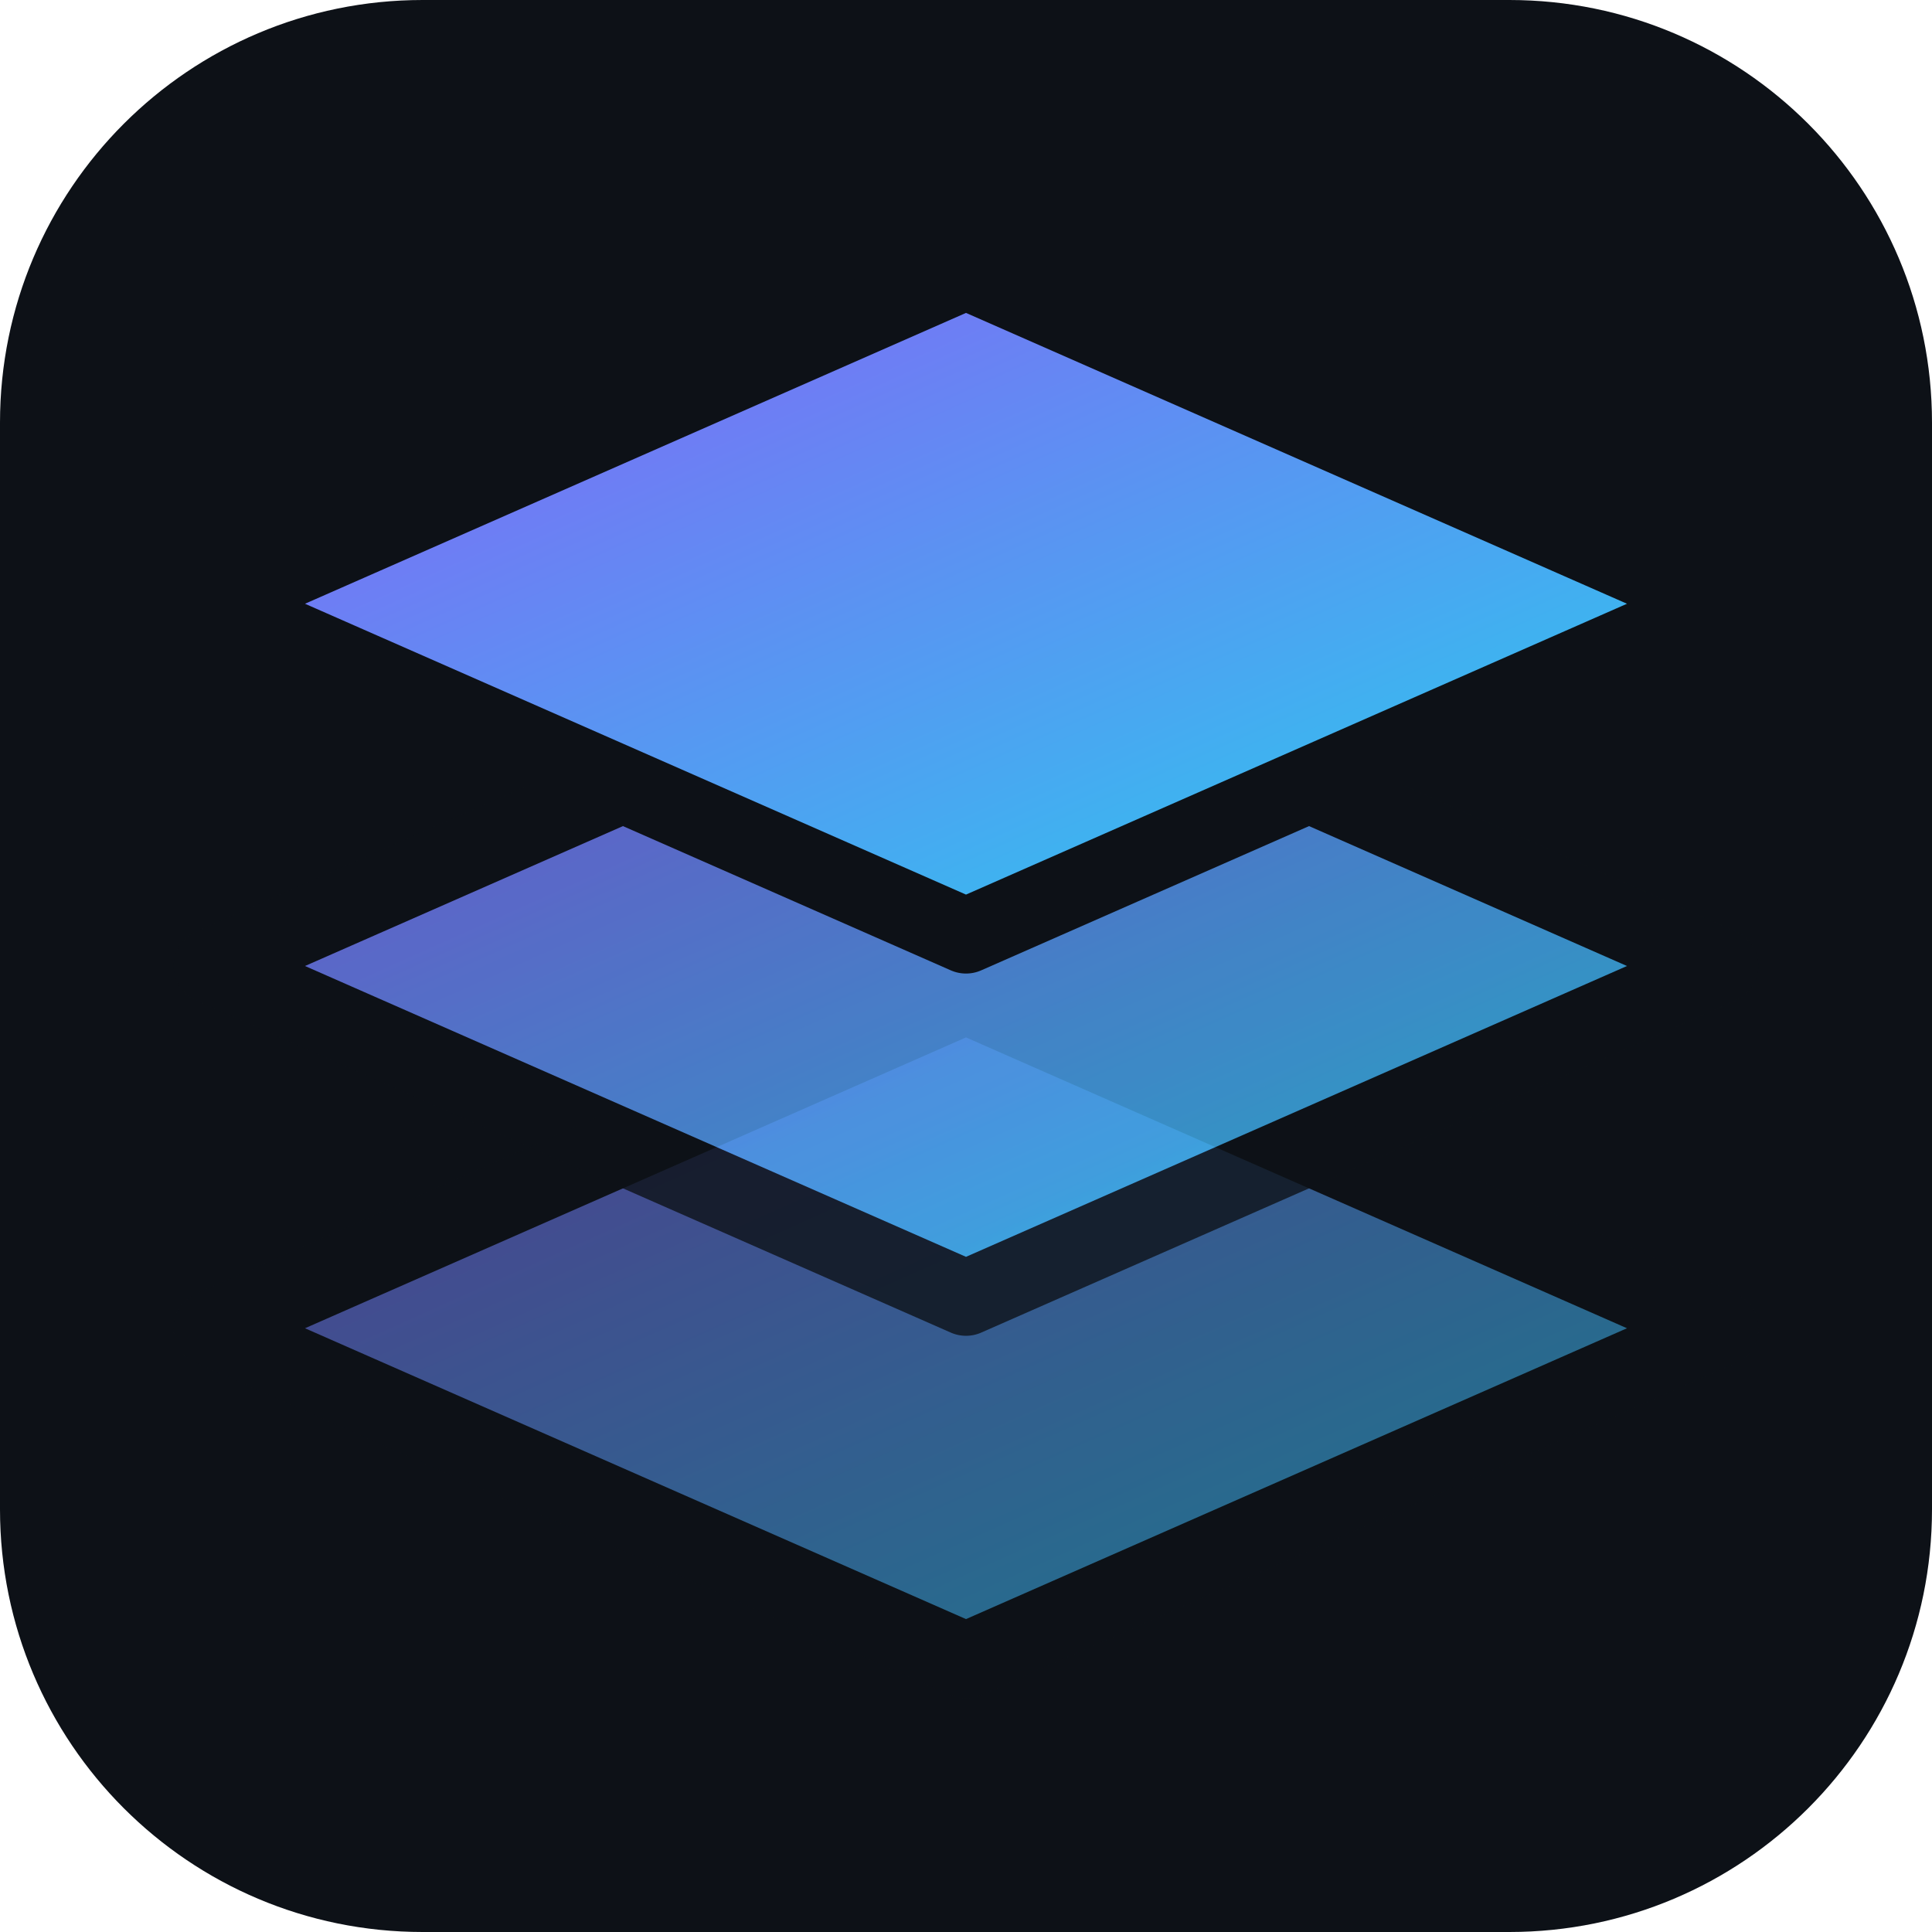
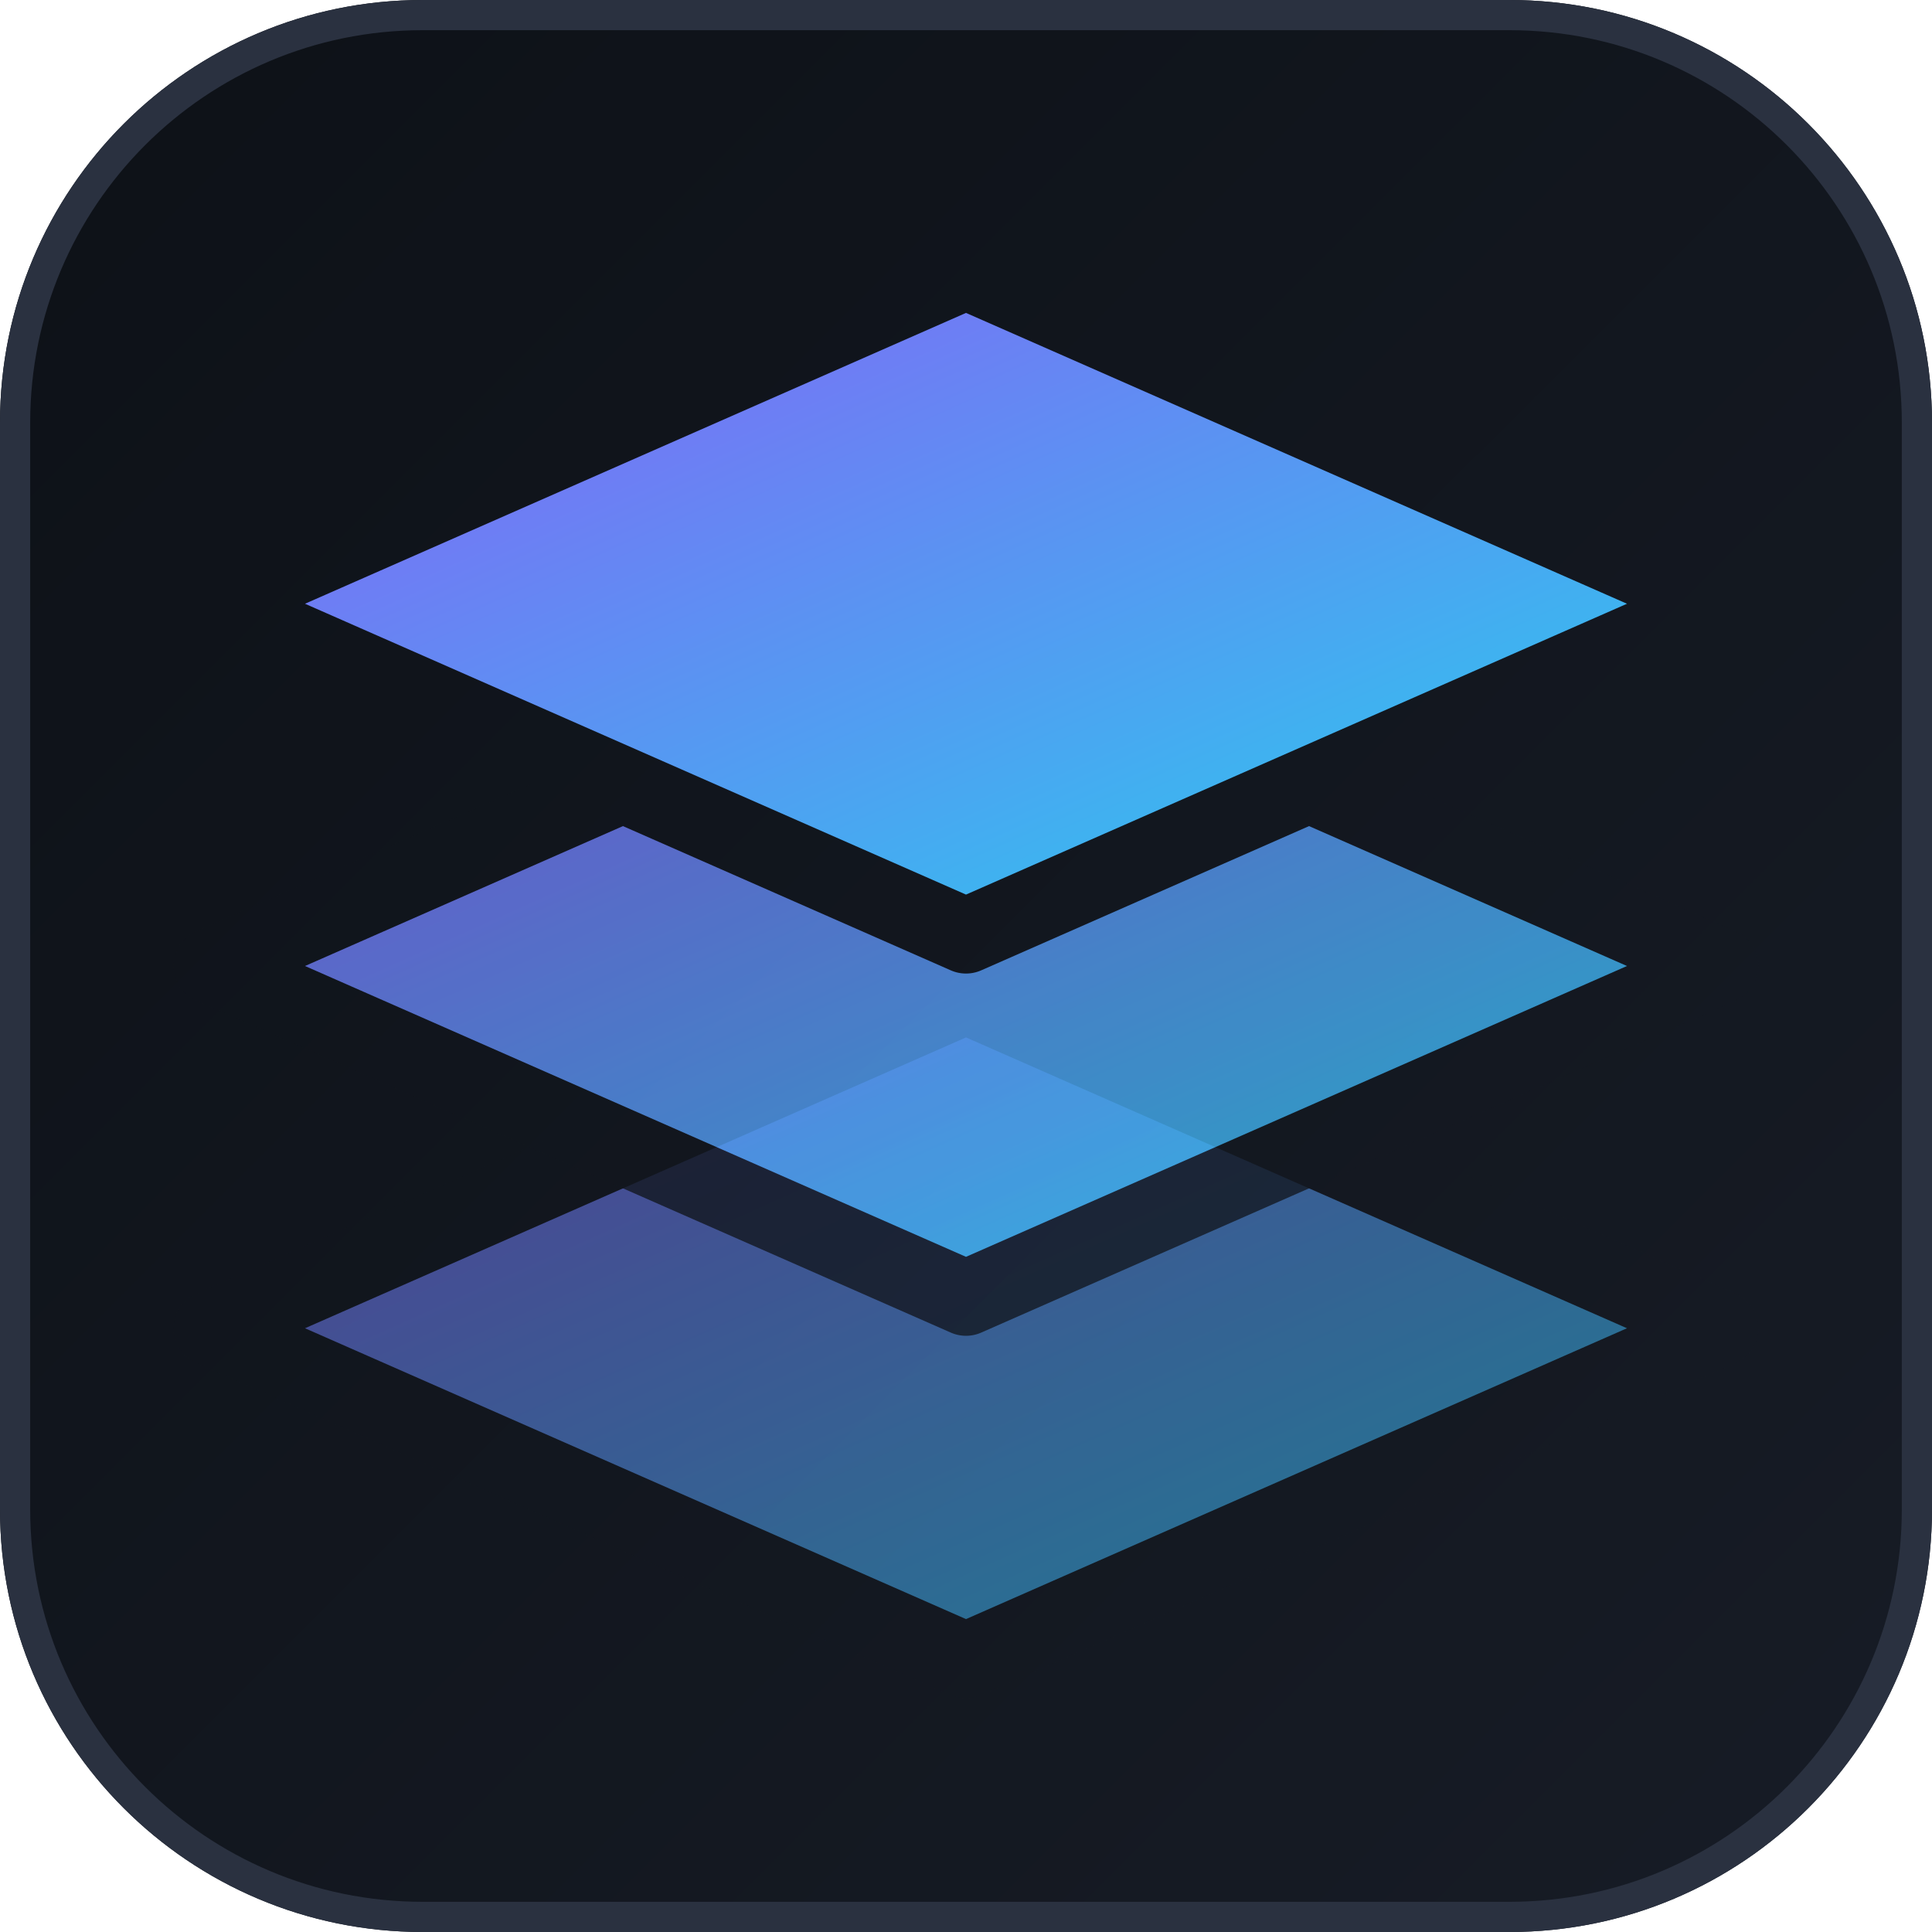
<svg xmlns="http://www.w3.org/2000/svg" viewBox="0 0 64 64" width="64" height="64" role="img" aria-label="jabstack">
  <defs>
+     <linearGradient id="plate" gradientUnits="userSpaceOnUse" x1="0" y1="0" x2="64" y2="64">
+       <stop offset="0%" stop-color="#0D1117" />
+       <stop offset="100%" stop-color="#171C26" />
+     </linearGradient>
    <linearGradient id="a" x1="0" y1="0" x2="1" y2="1">
      <stop offset="0%" stop-color="#8B5CF6" />
      <stop offset="100%" stop-color="#22D3EE" />
    </linearGradient>
  </defs>
-   <rect width="64" height="64" rx="14" fill="#0D1117" />
-   <g stroke="#0D1117" stroke-width="2.5" stroke-linejoin="round">
+   <rect width="64" height="64" rx="14" fill="url(#plate)" />
+   <rect x="0.5" y="0.5" width="63" height="63" rx="13.5" fill="none" stroke="#2A3140" stroke-width="1" />
+   <g stroke="url(#plate)" stroke-width="2.5" stroke-linejoin="round">
    <polygon points="32,33 57,44 32,55 7,44" fill="url(#a)" opacity="0.55" />
    <polygon points="32,21 57,32 32,43 7,32" fill="url(#a)" opacity="0.8" />
    <polygon points="32,9 57,20 32,31 7,20" fill="url(#a)" />
  </g>
</svg>
